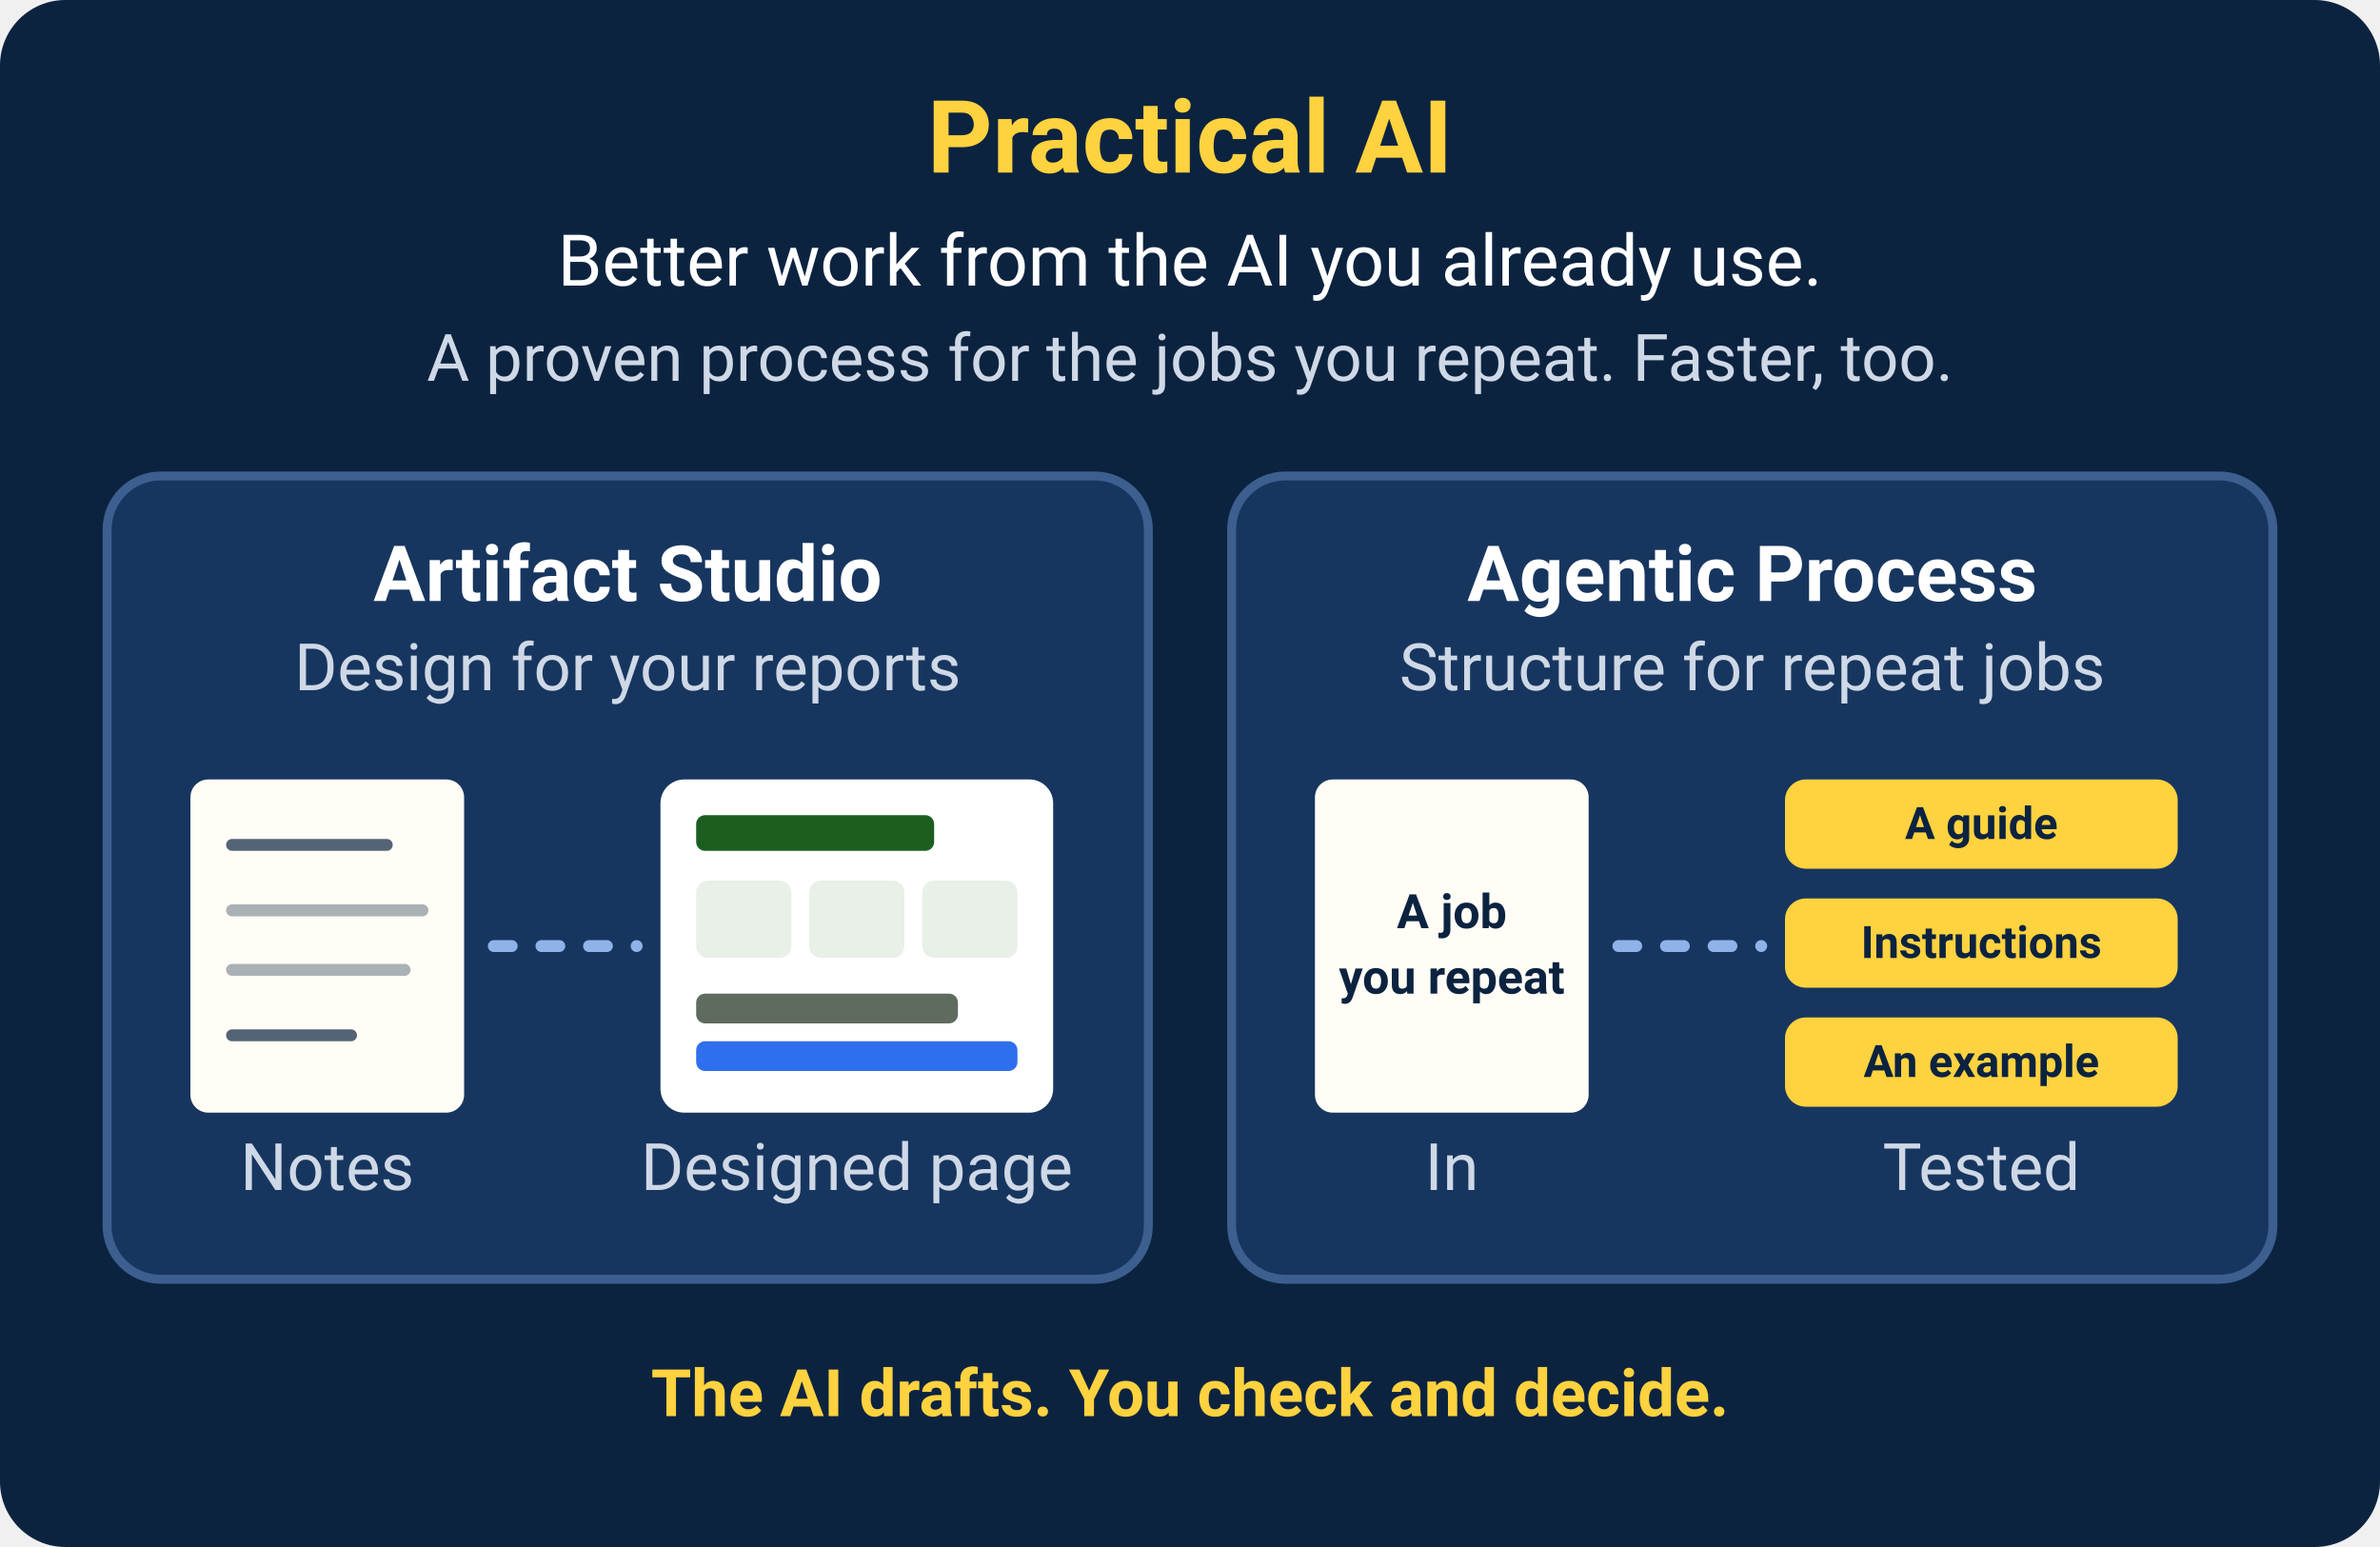
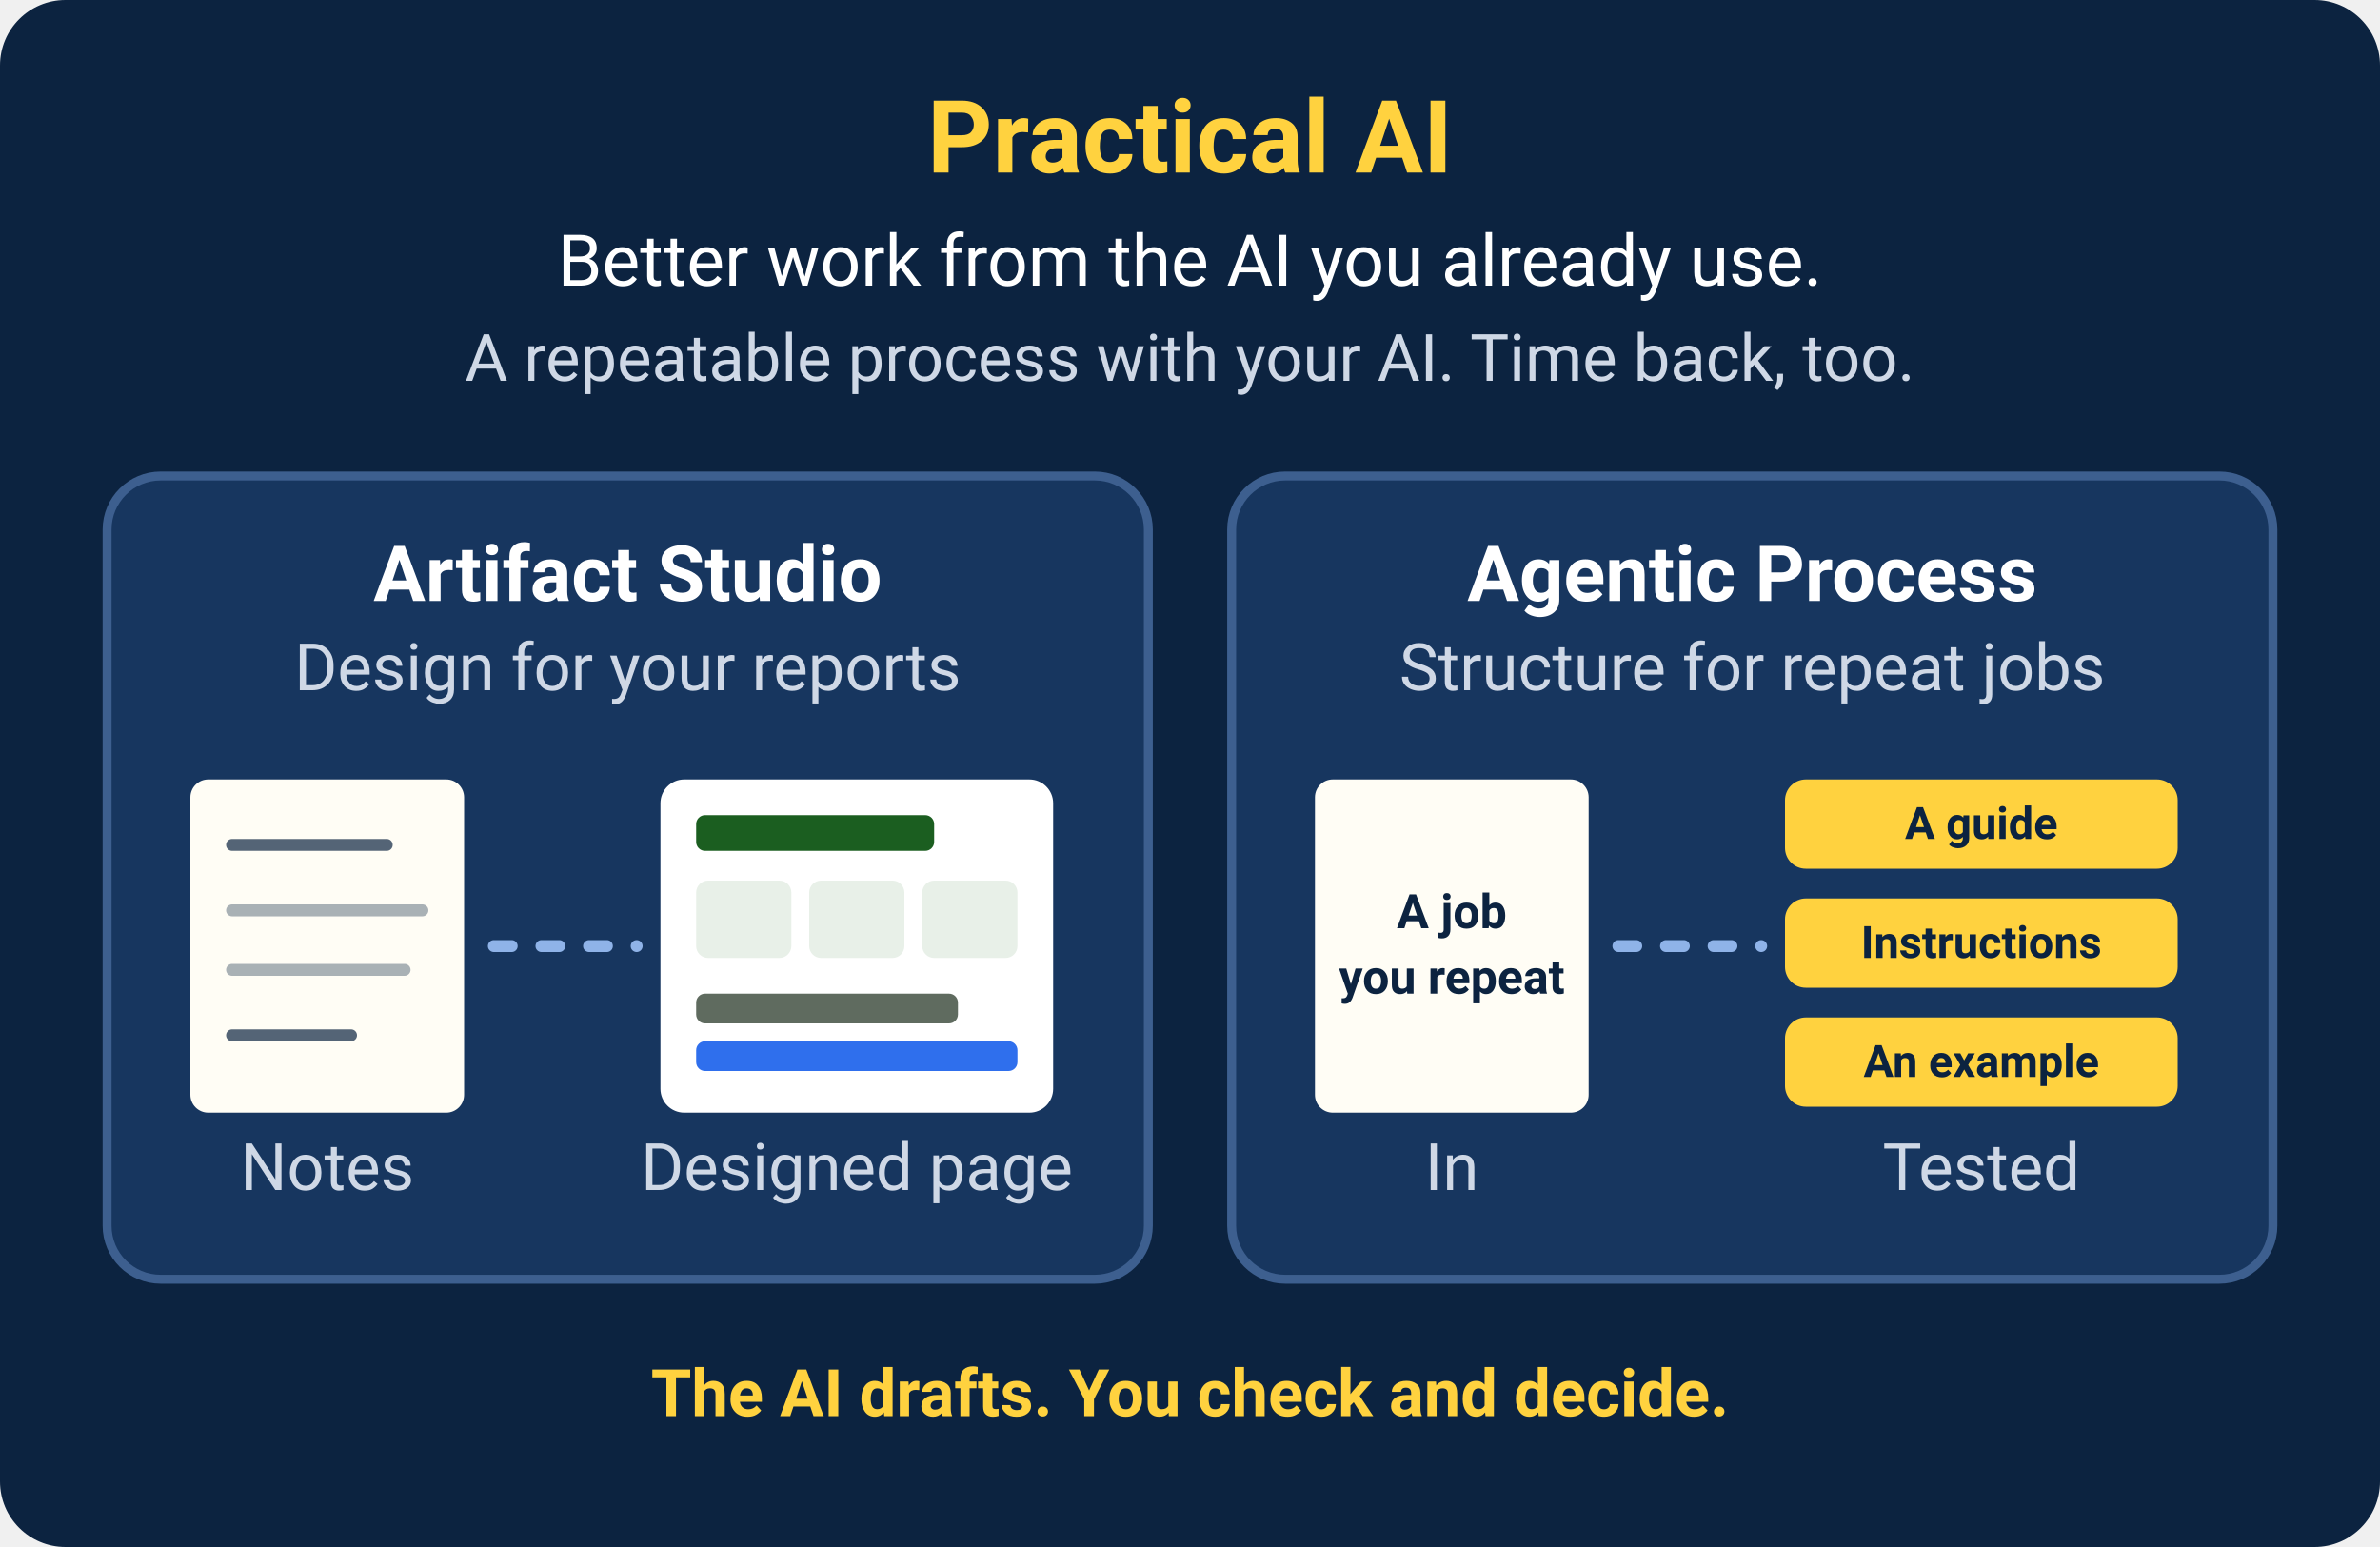
<svg xmlns="http://www.w3.org/2000/svg" viewBox="0 0 800 520" role="img" aria-labelledby="t d" font-family="system-ui,-apple-system,'Segoe UI',Roboto,Helvetica,Arial,sans-serif">
  <style>
.card{animation:lit 10s infinite}
.b{animation-delay:5s}
@keyframes lit{0%{stroke:#3d5f8f;fill:#17365f}5%,45%{stroke:#ffd23f;fill:#21497d}50%,100%{stroke:#3d5f8f;fill:#17365f}}
.flow{stroke-dasharray:6 10;animation:flow 1.2s linear infinite}
@keyframes flow{to{stroke-dashoffset:-16}}
@media (prefers-reduced-motion:reduce){.card,.flow{animation:none}.card{stroke:#ffd23f}}
</style>
  <rect width="800" height="520" rx="22" fill="#0c2340" />
  <text x="400" y="58" text-anchor="middle" fill="#ffd23f" font-size="34" font-weight="700">Practical AI</text>
  <text x="400" y="96" text-anchor="middle" fill="#fff" font-size="24">Better work from the AI you already use.</text>
-   <text x="400" y="128" text-anchor="middle" fill="#cfd8e6" font-size="22">A proven process for the jobs you repeat. Faster, too.</text>
+   <text x="400" y="128" text-anchor="middle" fill="#cfd8e6" font-size="22">A repeatable process with your AI. Time back, too.</text>
  <rect class="card a" x="36" y="160" width="350" height="270" rx="18" fill="#17365f" stroke="#3d5f8f" stroke-width="3" />
  <text x="211" y="202" text-anchor="middle" fill="#fff" font-size="26" font-weight="700">Artifact Studio</text>
  <text x="211" y="232" text-anchor="middle" fill="#cfd8e6" font-size="22">Design for your reports</text>
  <g transform="translate(64 262)">
    <rect width="92" height="112" rx="6" fill="#fffdf5" />
    <g stroke="#0c2340" stroke-width="4" stroke-linecap="round" opacity=".7">
      <path d="M14 22h52" />
      <path d="M14 44h64" opacity=".5" />
      <path d="M14 64h58" opacity=".5" />
      <path d="M14 86h40" />
    </g>
    <text x="46" y="138" text-anchor="middle" fill="#cfd8e6" font-size="22">Notes</text>
  </g>
  <path class="flow" d="M166 318h48" stroke="#8fb3e8" stroke-width="4" stroke-linecap="round" />
  <g transform="translate(222 262)">
    <rect width="132" height="112" rx="8" fill="#fff" />
    <rect x="12" y="12" width="80" height="12" rx="3" fill="#1b5e20" />
    <rect x="12" y="34" width="32" height="26" rx="4" fill="#e8f0e8" />
    <rect x="50" y="34" width="32" height="26" rx="4" fill="#e8f0e8" />
    <rect x="88" y="34" width="32" height="26" rx="4" fill="#e8f0e8" />
    <rect x="12" y="72" width="88" height="10" rx="3" fill="#5f6b5f" />
    <rect x="12" y="88" width="108" height="10" rx="3" fill="#2f6fed" />
    <text x="66" y="138" text-anchor="middle" fill="#cfd8e6" font-size="22">Designed page</text>
  </g>
  <rect class="card b" x="414" y="160" width="350" height="270" rx="18" fill="#17365f" stroke="#3d5f8f" stroke-width="3" />
  <text x="589" y="202" text-anchor="middle" fill="#fff" font-size="26" font-weight="700">Agentic Process</text>
  <text x="589" y="232" text-anchor="middle" fill="#cfd8e6" font-size="22">Structure for repeat jobs</text>
  <g transform="translate(442 262)">
    <rect width="92" height="112" rx="6" fill="#fffdf5" />
    <text x="46" y="50" text-anchor="middle" fill="#0c2340" font-size="16" font-weight="700">A job</text>
    <text x="46" y="72" text-anchor="middle" fill="#0c2340" font-size="16" font-weight="700">you repeat</text>
    <text x="46" y="138" text-anchor="middle" fill="#cfd8e6" font-size="22">In</text>
  </g>
  <path class="flow" d="M544 318h48" stroke="#8fb3e8" stroke-width="4" stroke-linecap="round" />
  <g transform="translate(600 262)" font-size="15" font-weight="700" fill="#0c2340">
    <rect width="132" height="30" rx="7" fill="#ffd23f" />
    <text x="66" y="20" text-anchor="middle">A guide</text>
    <rect y="40" width="132" height="30" rx="7" fill="#ffd23f" />
    <text x="66" y="60" text-anchor="middle">Instructions</text>
    <rect y="80" width="132" height="30" rx="7" fill="#ffd23f" />
    <text x="66" y="100" text-anchor="middle">An example</text>
    <text x="66" y="138" text-anchor="middle" fill="#cfd8e6" font-size="22" font-weight="400">Tested</text>
  </g>
  <text x="400" y="476" text-anchor="middle" fill="#ffd23f" font-size="22" font-weight="700">The AI drafts. You check and decide.</text>
</svg>
